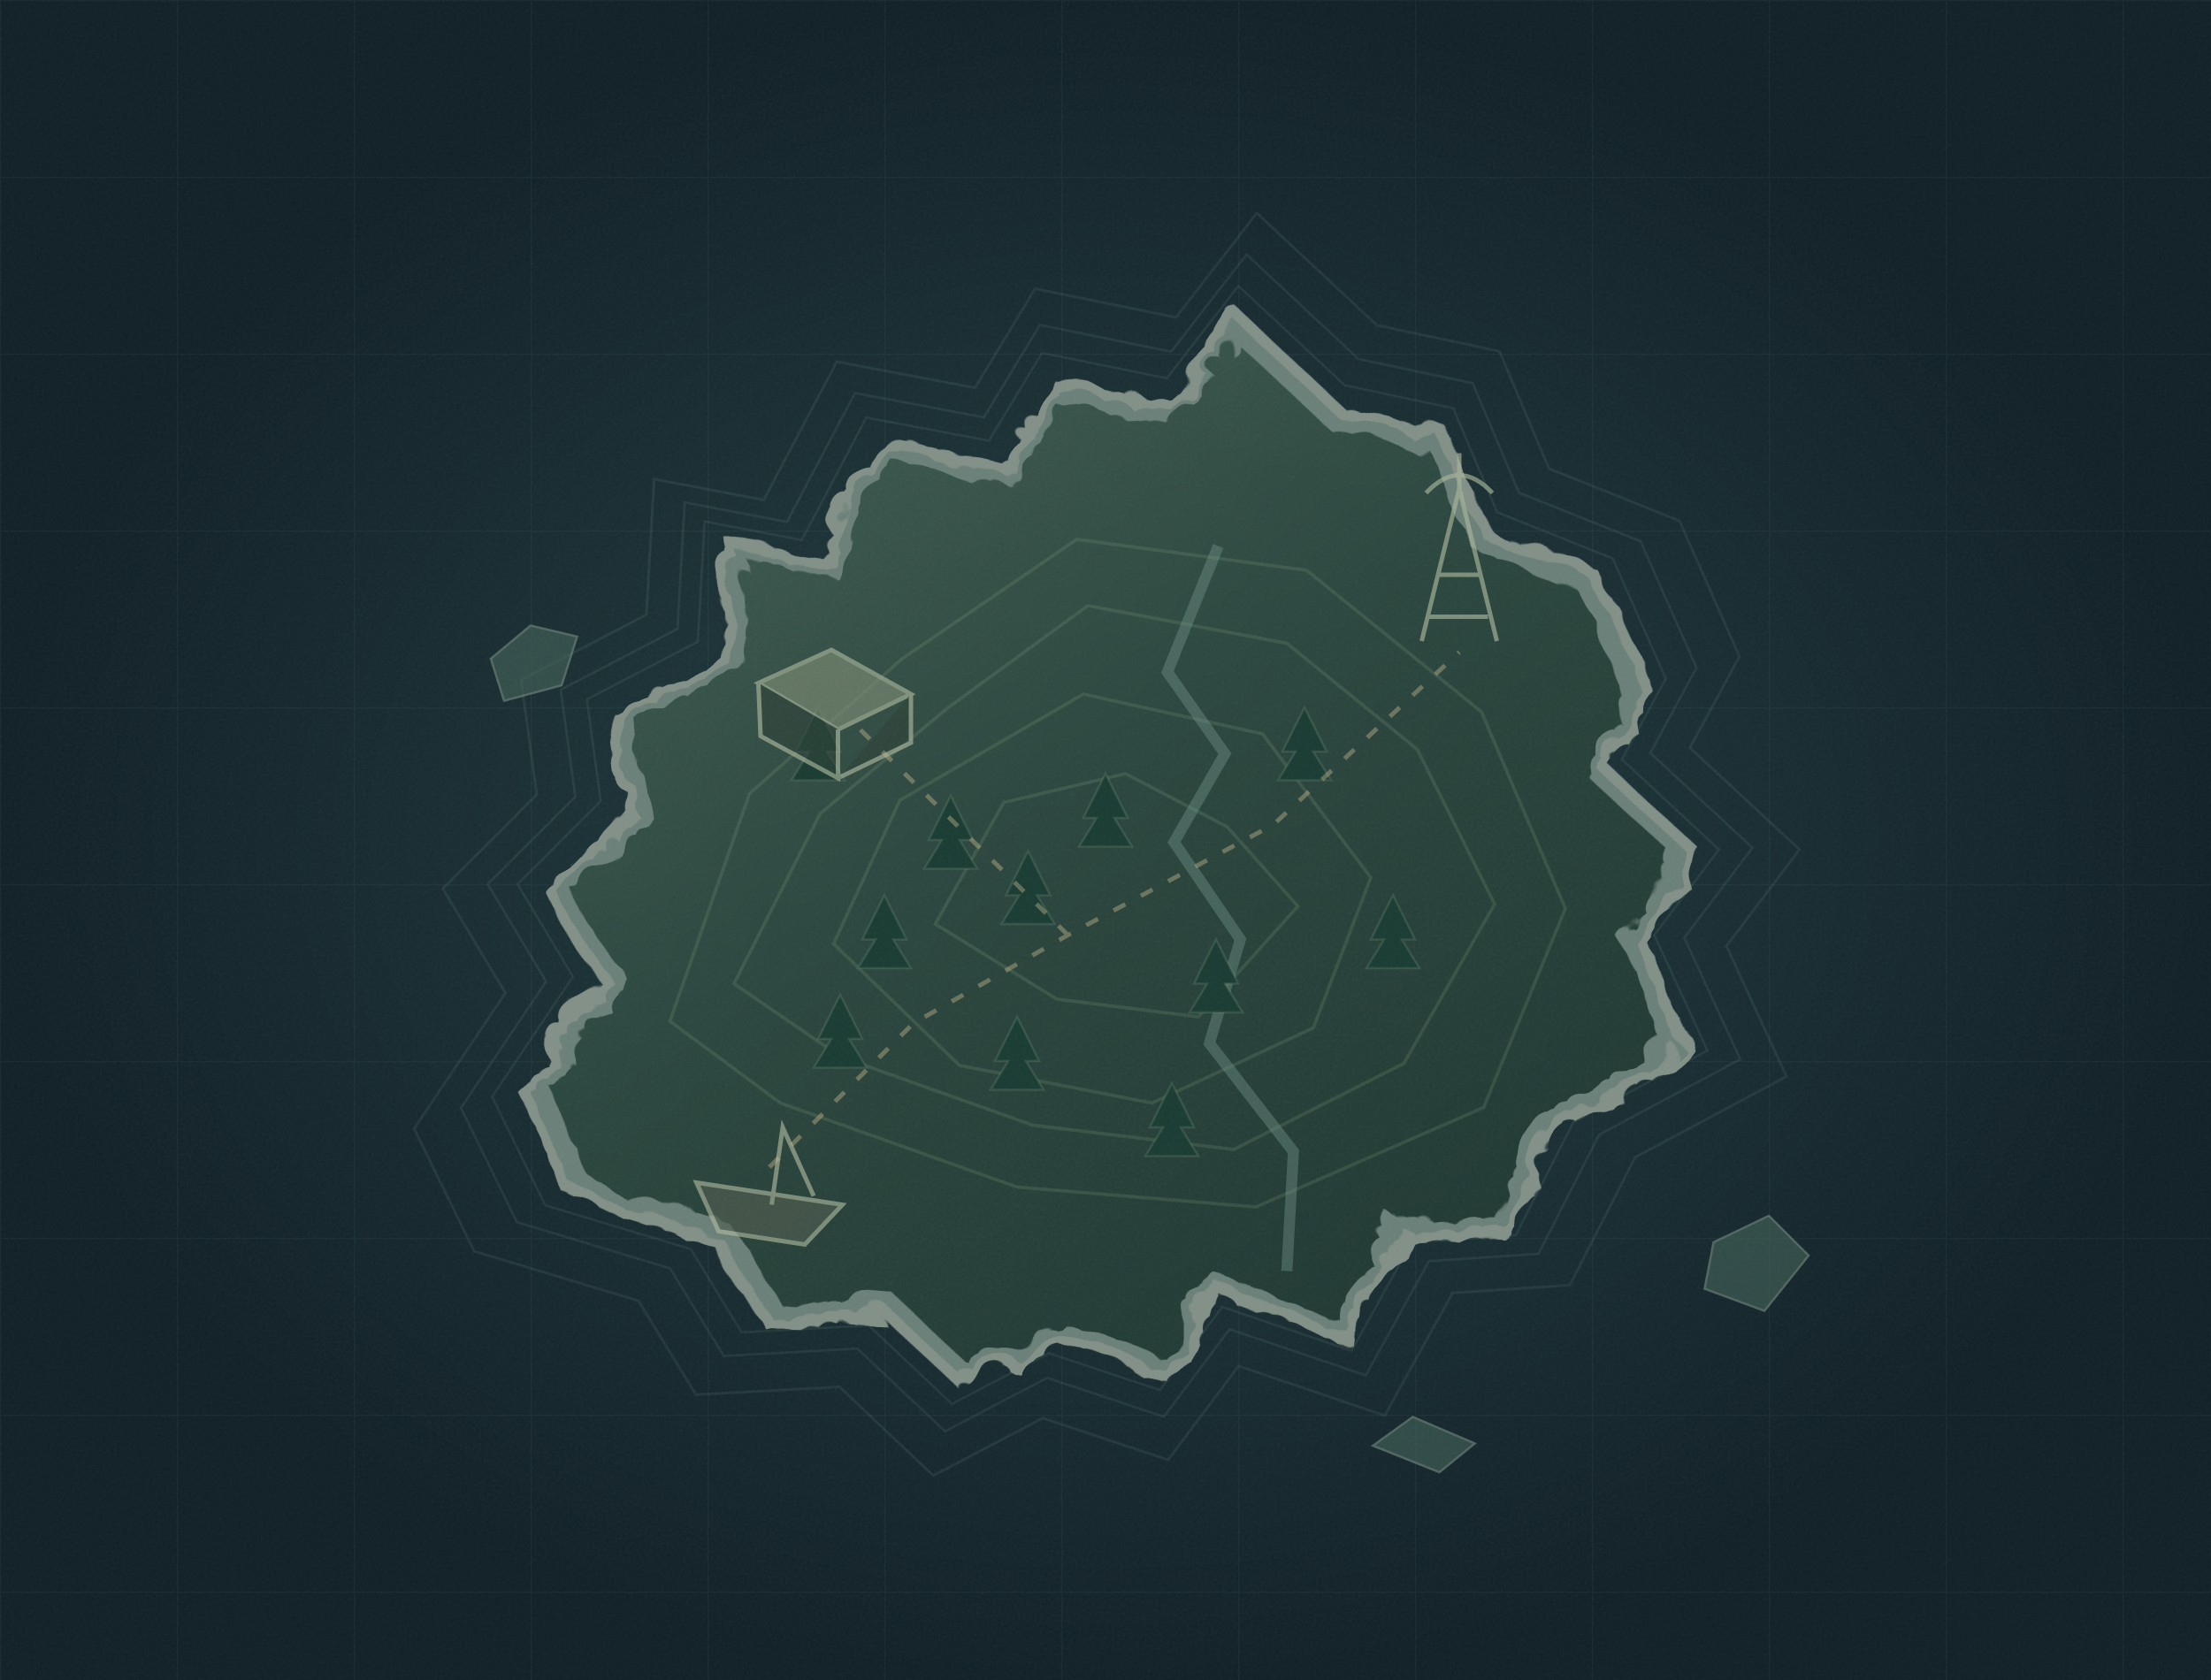
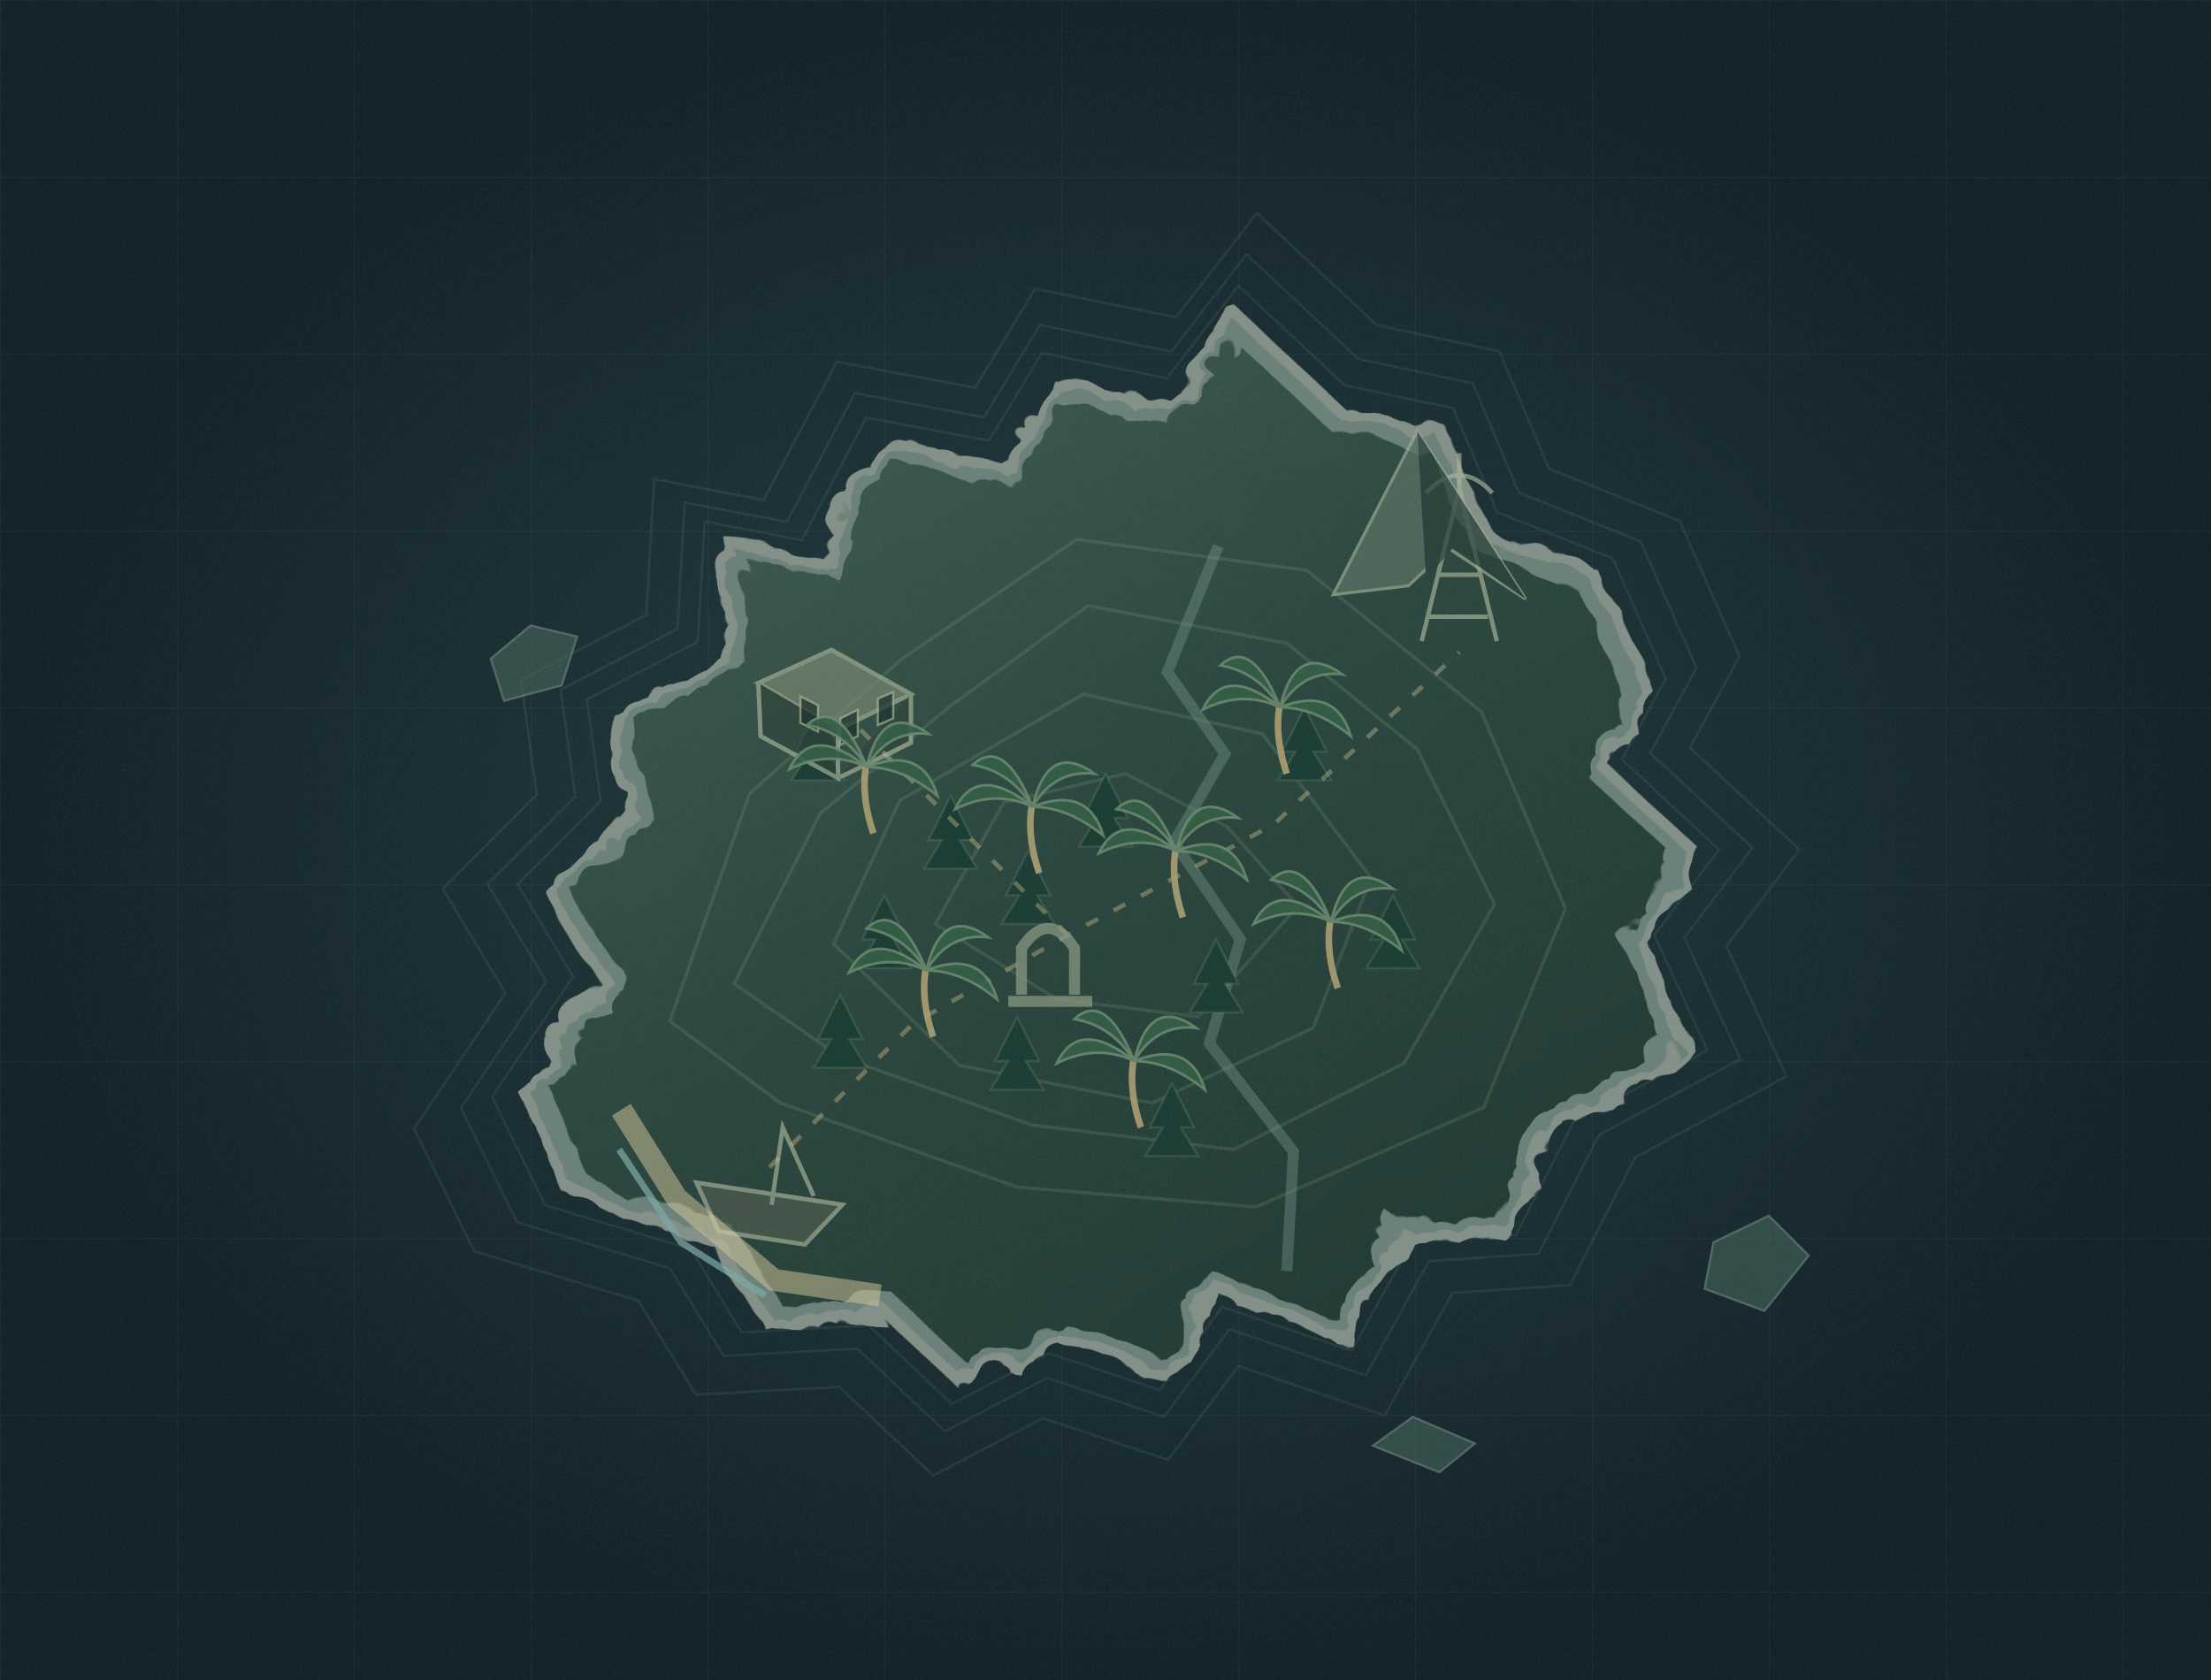
<svg xmlns="http://www.w3.org/2000/svg" width="1000" height="760" viewBox="0 0 1000 760">
  <defs>
    <radialGradient id="sea">
      <stop stop-color="#233e40" />
      <stop offset="1" stop-color="#101f26" />
    </radialGradient>
    <linearGradient id="land" x2=".7" y2="1">
      <stop stop-color="#456054" />
      <stop offset=".5" stop-color="#2a463e" />
      <stop offset="1" stop-color="#203832" />
    </linearGradient>
    <pattern id="lines" width="80" height="80" patternUnits="userSpaceOnUse">
      <path d="M0 80V0h80" fill="none" stroke="#87aaa3" stroke-opacity=".07" />
    </pattern>
    <filter id="rough">
      <feTurbulence baseFrequency=".025" numOctaves="3" seed="8" result="noise" />
      <feDisplacementMap in="SourceGraphic" in2="noise" scale="14" />
    </filter>
    <filter id="grain">
      <feTurbulence type="fractalNoise" baseFrequency=".8" numOctaves="3" stitchTiles="stitch" />
      <feColorMatrix type="saturate" values="0" />
      <feComponentTransfer>
        <feFuncA type="linear" slope=".1" />
      </feComponentTransfer>
      <feBlend in="SourceGraphic" mode="soft-light" />
    </filter>
    <path id="isle" d="M258 539 235 492 270 440 246 400 282 364 276 320 324 295 327 243 369 251 397 198 450 208 473 170 527 181 558 141 604 184 651 194 670 239 720 259 743 311 724 346 766 385 738 422 761 472 703 503 678 552 633 555 607 602 551 583 524 619 476 603 434 625 398 591 343 594 321 558Z" />
  </defs>
  <rect width="1000" height="760" fill="url(#sea)" />
  <rect width="1000" height="760" fill="url(#lines)" />
  <g fill="none" stroke="#88aba3" stroke-opacity=".12">
    <use href="#isle" transform="translate(-90 -70) scale(1.18)" />
    <use href="#isle" transform="translate(-50 -40) scale(1.10)" />
    <use href="#isle" transform="translate(-23 -18) scale(1.045)" />
  </g>
  <g filter="url(#rough)">
    <use href="#isle" fill="#698078" stroke="#829087" stroke-width="5" />
    <use href="#isle" fill="url(#land)" transform="translate(20 16) scale(.96)" />
  </g>
  <g fill="none" stroke="#93ac89" stroke-opacity=".18" stroke-width="1.5">
    <path d="m303 462 36-103 69-61 79-54 104 14 79 64 38 89-37 90-103 45-108-9-107-38Z" />
    <path d="m332 445 39-77 58-48 63-46 90 17 59 48 35 70-41 72-77 39-91-11-87-31Z" />
    <path d="m377 427 30-65 83-48 81 18 49 65-26 68-73 34-87-17Z" />
    <path d="m423 418 31-55 55-13 46 24 32 36-45 50-64-8Z" />
  </g>
  <path d="m551 247-23 57 26 37-23 40 30 44-14 47 38 49-3 54" fill="none" stroke="#74978b" stroke-width="5" opacity=".4" />
  <g fill="#183b32" stroke="#6b8870" stroke-opacity=".3">
    <path id="tree" d="m420 380 10-20 10 20h-6l8 13h-24l8-13Z" />
    <use href="#tree" x="35" y="25" />
    <use href="#tree" x="70" y="-10" />
    <use href="#tree" x="-30" y="45" />
    <use href="#tree" x="120" y="65" />
    <use href="#tree" x="160" y="-40" />
    <use href="#tree" x="-50" y="90" />
    <use href="#tree" x="30" y="100" />
    <use href="#tree" x="200" y="45" />
    <use href="#tree" x="100" y="130" />
    <use href="#tree" x="-60" y="-40" />
  </g>
  <g stroke="#a9b59a" stroke-width="2" opacity=".65">
    <path d="m343 309 33-15 36 20-33 16Z" fill="#7b8872" />
    <path d="m343 309 1 24 35 19v-22m0 22 33-16v-22" fill="#2c4038" />
    <path d="m643 290 17-69 17 69m-26-30h18m-24 19h28m-13-58v-16m-15 18q15-16 30 0" fill="none" />
    <path d="m315 535 66 10-17 18-39-6Z" fill="#4f5b4e" />
    <path d="m349 545 5-35 14 31" fill="none" />
  </g>
  <path d="m348 528 65-65 70-40 93-50 84-78M483 423l-95-94" fill="none" stroke="#d0bf8e" stroke-opacity=".4" stroke-width="2" stroke-dasharray="6 8" />
  <g fill="#436259" stroke="#799084" opacity=".6">
    <path d="m775 562 25-12 18 18-20 25-27-10Z" />
    <path d="m222 298 18-15 21 5-7 22-26 7Z" />
    <path d="m621 654 18-13 28 12-16 13Z" />
  </g>
+   <g opacity=".72">
+     <path d="m603 269 38-74 49 76-35-23-18 17Z" fill="#597063" stroke="#97a88d" stroke-width="1.4" />
+     <path d="m641 195 4 67 12-14 33 23Z" fill="#283f39" />
+     <path d="m281 502 25 40 44 37 48 7" fill="none" stroke="#d3c79a" stroke-width="10" opacity=".7" />
+     <path d="m280 520 28 42 38 24" fill="none" stroke="#7da8a5" stroke-width="3" />
+     <g fill="#192e2b" stroke="#9da98c">
+       <path d="M362 315v12l8 4v-12Zm18 10v12l8-4v-12Zm17-9v12l7-3v-12Z" />
+     </g>
+     <g fill="none" stroke="#899982" stroke-width="5">
+       <path d="M462 450v-21q12-18 24 0v21m-30 3h38" />
+     </g>
+   </g>
+   <g fill="#315c44" stroke="#68876b" stroke-width="1.2" opacity=".9">
+     <g id="palm">
+       <path d="M470 395q-6-18-3-32" fill="none" stroke="#aa9d70" stroke-width="3" />
+       <path d="M467 365q-25-20-35 1 18-9 35-1m0 0q7-30 28-15-18-2-28 15m0 0q25-10 32 13-16-13-32-13m0 0q-13-32-27-19 17 3 27 19Z" />
+     </g>
+     <use href="#palm" x="65" y="20" />
+     <use href="#palm" x="-48" y="74" />
+     <use href="#palm" x="135" y="52" />
+     <use href="#palm" x="46" y="115" />
+     <use href="#palm" x="-75" y="-18" />
+     <use href="#palm" x="112" y="-45" />
+   </g>
  <rect width="1000" height="760" fill="transparent" filter="url(#grain)" opacity=".55" />
</svg>
